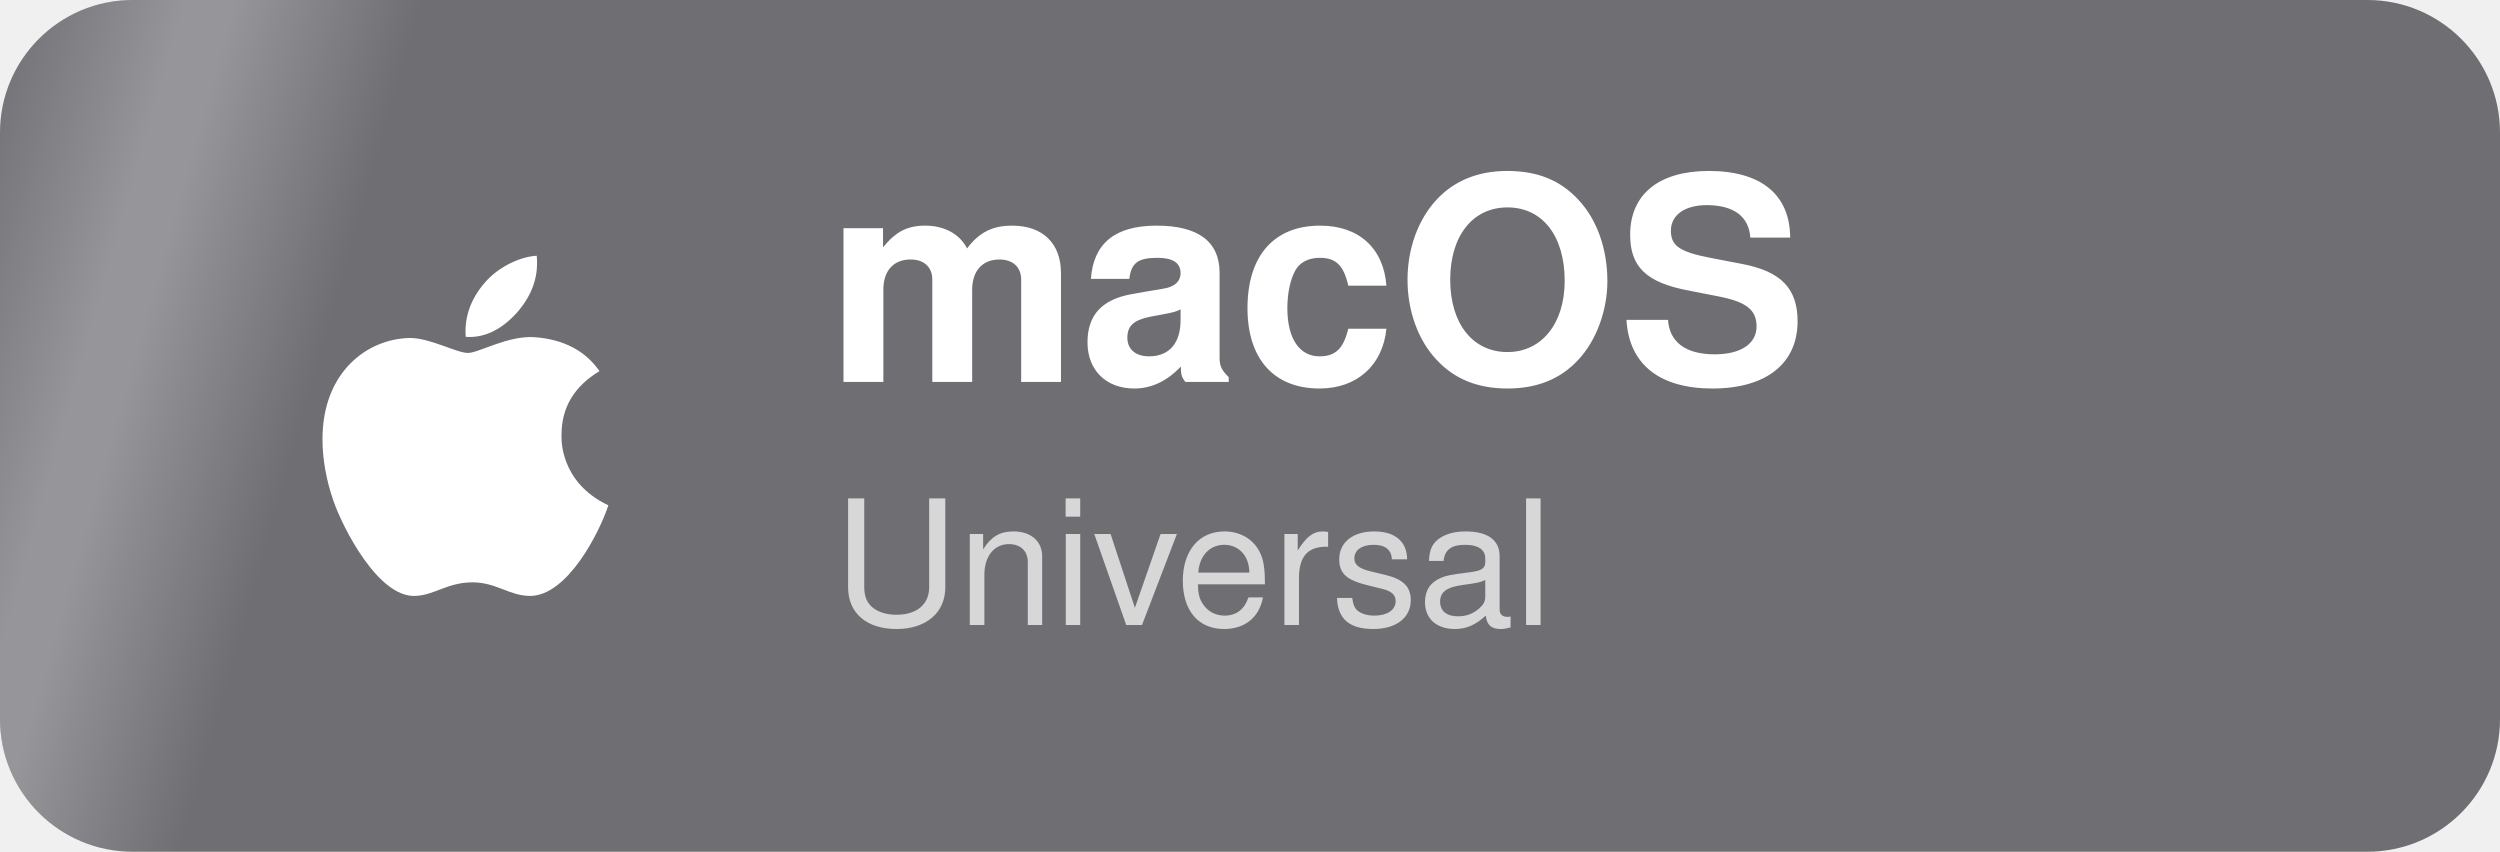
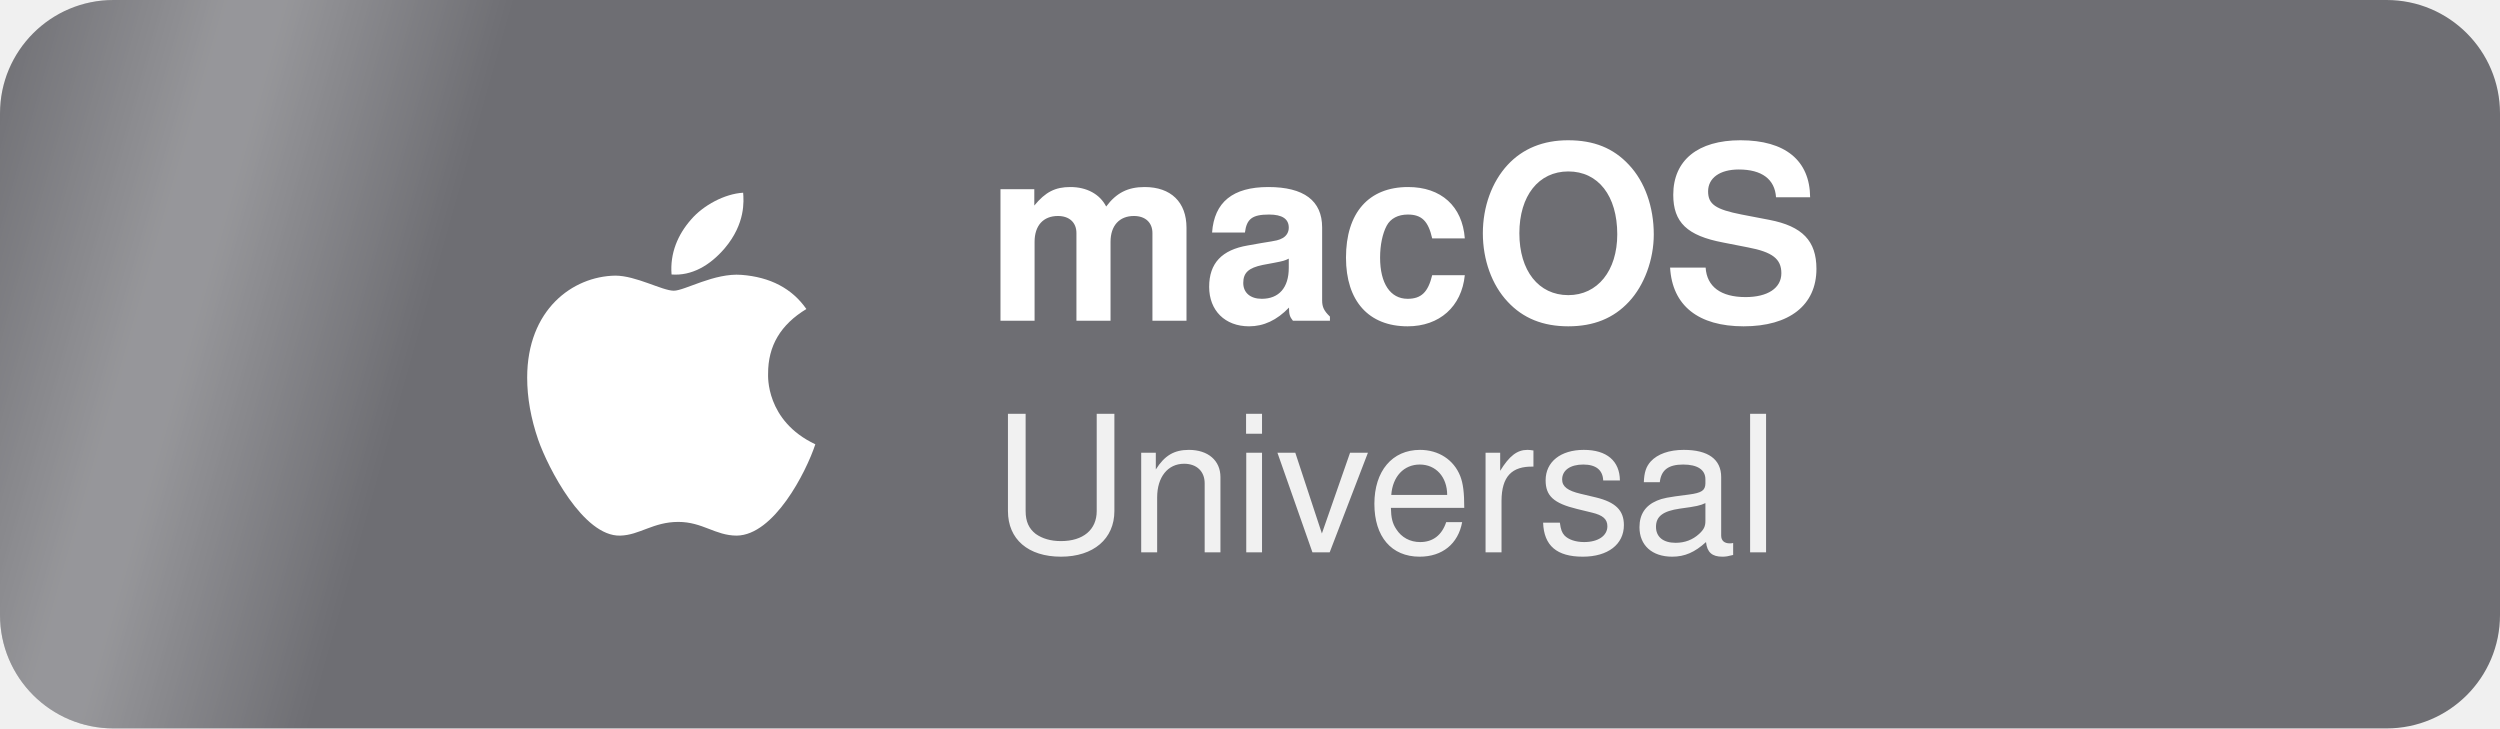
- <svg xmlns="http://www.w3.org/2000/svg" viewBox="0 0 720 245.3" width="720" height="245.3" role="img" aria-label="Download for macOS">
+ <svg xmlns="http://www.w3.org/2000/svg" viewBox="0 0 841.9 245.3" width="841.9" height="245.3" role="img" aria-label="Download for macOS">
  <defs>
    <clipPath id="edge">
-       <path d="M38.2,0 H681.8 A38.2,38.2 0 0 1 720,38.2 V207.1 A38.2,38.2 0 0 1 681.8,245.3 H38.2 A38.2,38.2 0 0 1 0,207.1 V38.2 A38.2,38.2 0 0 1 38.2,0 Z" />
+       <path d="M38.2,0 H803.7 A38.2,38.2 0 0 1 841.9,38.2 V207.1 A38.2,38.2 0 0 1 803.7,245.3 H38.2 A38.2,38.2 0 0 1 0,207.1 V38.2 A38.2,38.2 0 0 1 38.2,0 Z" />
    </clipPath>
    <linearGradient id="sheen" x1="0" y1="0" x2="1" y2="0">
      <stop offset="0" stop-color="#fff" stop-opacity="0" />
      <stop offset="0.45" stop-color="#fff" stop-opacity="0.28" />
      <stop offset="0.55" stop-color="#fff" stop-opacity="0.28" />
      <stop offset="1" stop-color="#fff" stop-opacity="0" />
    </linearGradient>
  </defs>
  <style>
    @keyframes pass {
-       0%       { transform: translateX(-226.6px); }
-       12.37%   { transform: translateX(946.6px); }
-       100%     { transform: translateX(946.6px); }
+       0%       { transform: translateX(-278.4px); }
+       11.70%   { transform: translateX(1120.3px); }
+       100%     { transform: translateX(1120.3px); }
    }
-     .band { animation: pass 10.277s linear 1.249s infinite backwards; }
+     .band { animation: pass 9.089s linear 1.041s infinite backwards; }
    @media (prefers-reduced-motion: reduce) {
      .band { animation: none; opacity: 0; }
    }
  </style>
-   <path d="M38.2,0 H681.8 A38.2,38.2 0 0 1 720,38.2 V207.1 A38.2,38.2 0 0 1 681.8,245.3 H38.2 A38.2,38.2 0 0 1 0,207.1 V38.2 A38.2,38.2 0 0 1 38.2,0 Z" fill="#6e6e73" />
-   <g transform="translate(92.0 66.65) scale(0.21875)" fill="#ffffff">
+   <path d="M38.2,0 H803.7 A38.2,38.2 0 0 1 841.9,38.2 V207.1 A38.2,38.2 0 0 1 803.7,245.3 H38.2 A38.2,38.2 0 0 1 0,207.1 V38.2 A38.2,38.2 0 0 1 38.2,0 Z" fill="#6e6e73" />
+   <g transform="translate(176.5 56.65) scale(0.25781)" fill="#ffffff">
    <path d="M318.7 268.7c-.2-36.7 16.4-64.4 50-84.8-18.8-26.9-47.2-41.7-84.7-44.6-35.5-2.8-74.3 20.7-88.5 20.7-15 0-49.4-19.7-76.4-19.7C63.3 141.2 4 184.8 4 273.5q0 39.3 14.4 81.2c12.8 36.7 59 126.7 107.2 125.2 25.2-.6 43-17.9 75.8-17.9 31.8 0 48.3 17.9 76.4 17.9 48.6-.7 90.4-82.5 102.6-119.3-65.2-30.7-61.7-90-61.7-91.9zm-56.6-164.2c27.3-32.4 24.8-61.9 24-72.5-24.1 1.4-52 16.4-67.9 34.9-17.5 19.8-27.8 44.3-25.6 71.9 26.1 2 49.9-11.4 69.5-34.3z" />
  </g>
-   <text x="238" y="110" font-family="-apple-system, BlinkMacSystemFont, 'Segoe UI', Helvetica, Arial, sans-serif" font-size="82" font-weight="700" fill="#ffffff">macOS</text>
-   <text x="240" y="180" font-family="-apple-system, BlinkMacSystemFont, 'Segoe UI', Helvetica, Arial, sans-serif" font-size="50" font-weight="400" fill="#ffffff" fill-opacity="0.72">Universal</text>
+   <text x="332" y="108" font-family="-apple-system, BlinkMacSystemFont, 'Segoe UI', Helvetica, Arial, sans-serif" font-size="82" font-weight="700" fill="#ffffff">macOS</text>
+   <text x="334" y="186" font-family="-apple-system, BlinkMacSystemFont, 'Segoe UI', Helvetica, Arial, sans-serif" font-size="64" font-weight="400" fill="#ffffff" fill-opacity="0.9">Universal</text>
  <g clip-path="url(#edge)">
    <g class="band">
-       <rect x="0" y="-60" width="121.8" height="365.3" fill="url(#sheen)" transform="skewX(-16)" />
+       <rect x="0" y="-60" width="173.6" height="365.3" fill="url(#sheen)" transform="skewX(-16)" />
    </g>
  </g>
</svg>
